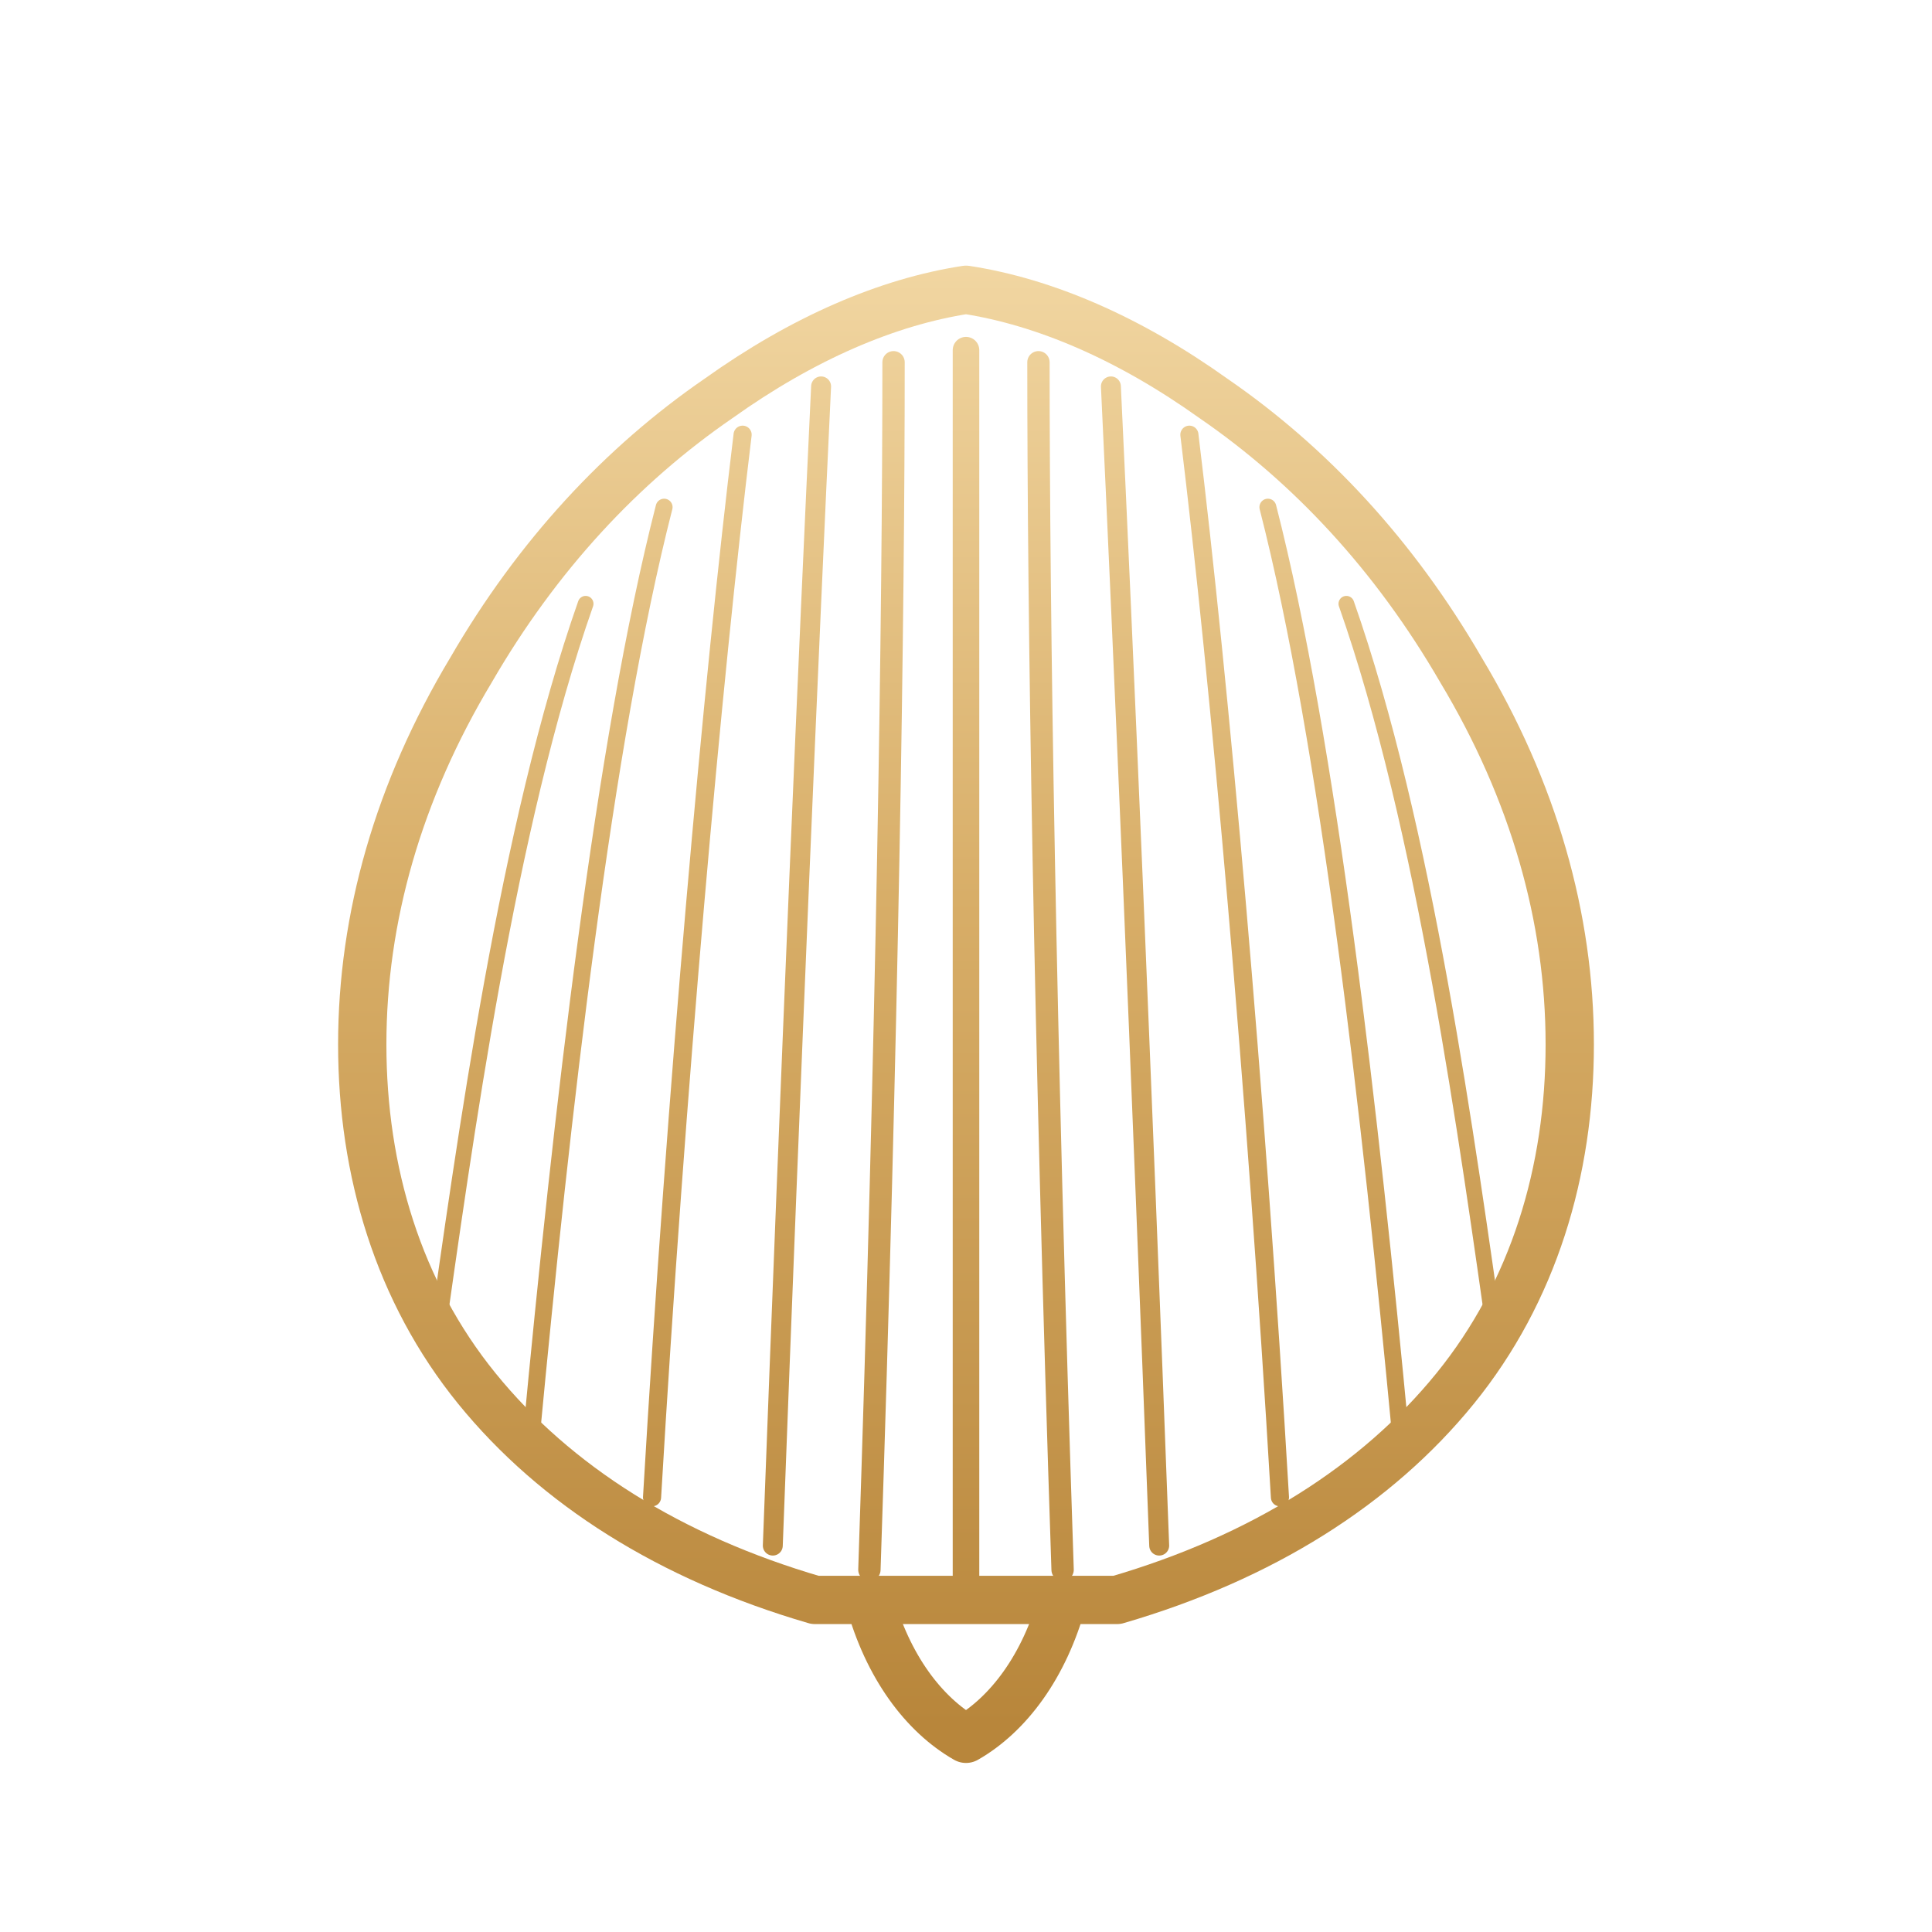
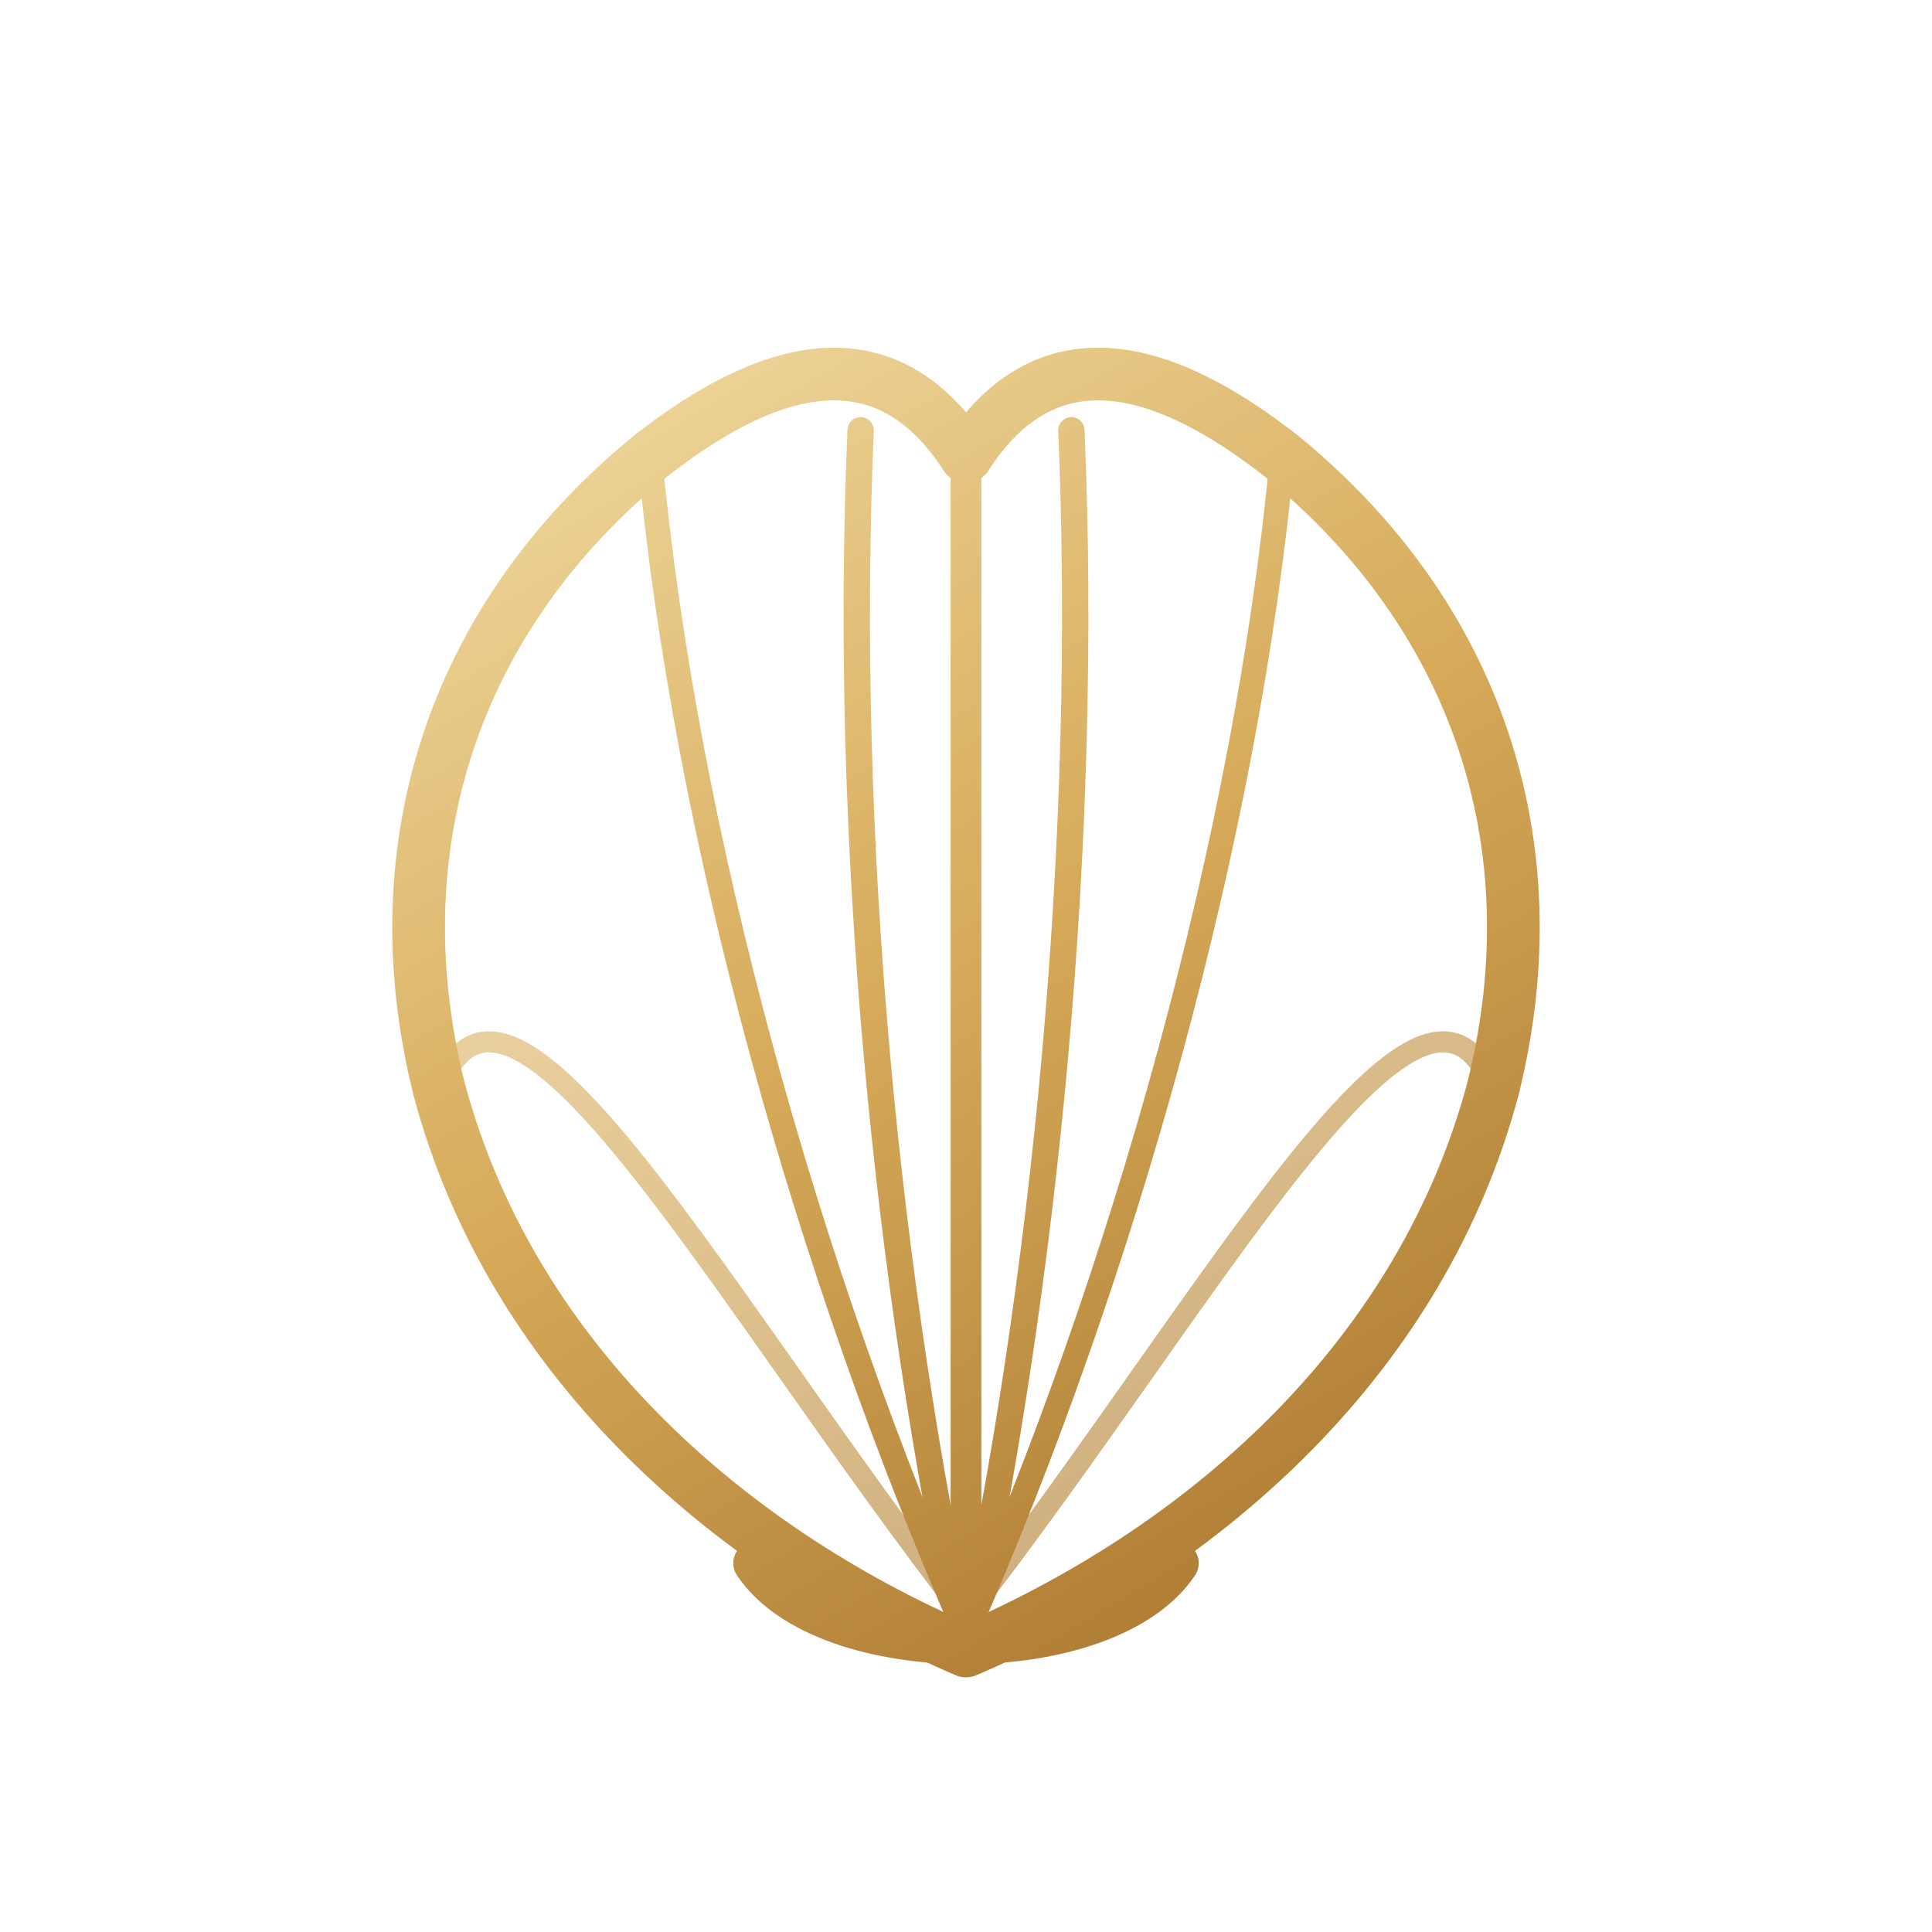
- <svg xmlns="http://www.w3.org/2000/svg" width="320" height="320" viewBox="0 0 320 320" fill="none">
+ <svg xmlns="http://www.w3.org/2000/svg" width="220" height="220" viewBox="0 0 220 220" fill="none">
  <defs>
-     <linearGradient id="goldStroke" x1="160" y1="36" x2="160" y2="286" gradientUnits="userSpaceOnUse">
-       <stop offset="0%" stop-color="#F3D9A6" />
-       <stop offset="45%" stop-color="#D8AE68" />
-       <stop offset="100%" stop-color="#B8863B" />
+     <linearGradient id="gold" x1="65" y1="38" x2="155" y2="188" gradientUnits="userSpaceOnUse">
+       <stop offset="0%" stop-color="#F0D9A0" />
+       <stop offset="48%" stop-color="#D6AA59" />
+       <stop offset="100%" stop-color="#A9762F" />
    </linearGradient>
  </defs>
-   <path d="M160 48        C147 50 133 56 119 66        C103 77 89 92 78 111        C66 131 60 152 60 173        C60 194 66 214 79 230        C92 246 111 258 135 265        H185        C209 258 228 246 241 230        C254 214 260 194 260 173        C260 152 254 131 242 111        C231 92 217 77 201 66        C187 56 173 50 160 48Z" stroke="url(#goldStroke)" stroke-width="8" stroke-linecap="round" stroke-linejoin="round" />
-   <path d="M144 265        C147 276 153 284 160 288        C167 284 173 276 176 265" stroke="url(#goldStroke)" stroke-width="8" stroke-linecap="round" stroke-linejoin="round" />
-   <path d="M160 58 L160 262" stroke="url(#goldStroke)" stroke-width="4.4" stroke-linecap="round" />
-   <path d="M148 60 C148 102 147 170 144 260" stroke="url(#goldStroke)" stroke-width="3.7" stroke-linecap="round" />
-   <path d="M172 60 C172 102 173 170 176 260" stroke="url(#goldStroke)" stroke-width="3.7" stroke-linecap="round" />
-   <path d="M136 64 C134 106 131 176 128 256" stroke="url(#goldStroke)" stroke-width="3.3" stroke-linecap="round" />
-   <path d="M184 64 C186 106 189 176 192 256" stroke="url(#goldStroke)" stroke-width="3.3" stroke-linecap="round" />
-   <path d="M123 72 C118 113 112 180 108 248" stroke="url(#goldStroke)" stroke-width="3.0" stroke-linecap="round" />
-   <path d="M197 72 C202 113 208 180 212 248" stroke="url(#goldStroke)" stroke-width="3.0" stroke-linecap="round" />
-   <path d="M110 84 C100 123 93 185 88 238" stroke="url(#goldStroke)" stroke-width="2.8" stroke-linecap="round" />
-   <path d="M210 84 C220 123 227 185 232 238" stroke="url(#goldStroke)" stroke-width="2.8" stroke-linecap="round" />
-   <path d="M97 100 C84 137 77 189 72 224" stroke="url(#goldStroke)" stroke-width="2.6" stroke-linecap="round" />
-   <path d="M223 100 C236 137 243 189 248 224" stroke="url(#goldStroke)" stroke-width="2.6" stroke-linecap="round" />
+   <g stroke="url(#gold)" stroke-linecap="round" stroke-linejoin="round">
+     <path d="M110 188          C82 176 58 154 50 124          C43 96 52 70 74 52          C88 41 101 38 110 52          C119 38 132 41 146 52          C168 70 177 96 170 124          C162 154 138 176 110 188Z" stroke-width="6" />
+     <path d="M86 178 C94 190 126 190 134 178" stroke-width="5" />
+     <path d="M110 188 V52" stroke-width="3.5" />
+     <path d="M110 188 C101 146 96 96 98 49" stroke-width="3" />
+     <path d="M110 188 C119 146 124 96 122 49" stroke-width="3" />
+     <path d="M110 186 C92 145 78 95 74 52" stroke-width="2.8" />
+     <path d="M110 186 C128 145 142 95 146 52" stroke-width="2.8" />
+     <path d="M110 184 C82 148 58 103 50 124" stroke-width="2.4" opacity="0.65" />
+     <path d="M110 184 C138 148 162 103 170 124" stroke-width="2.4" opacity="0.65" />
+   </g>
</svg>
